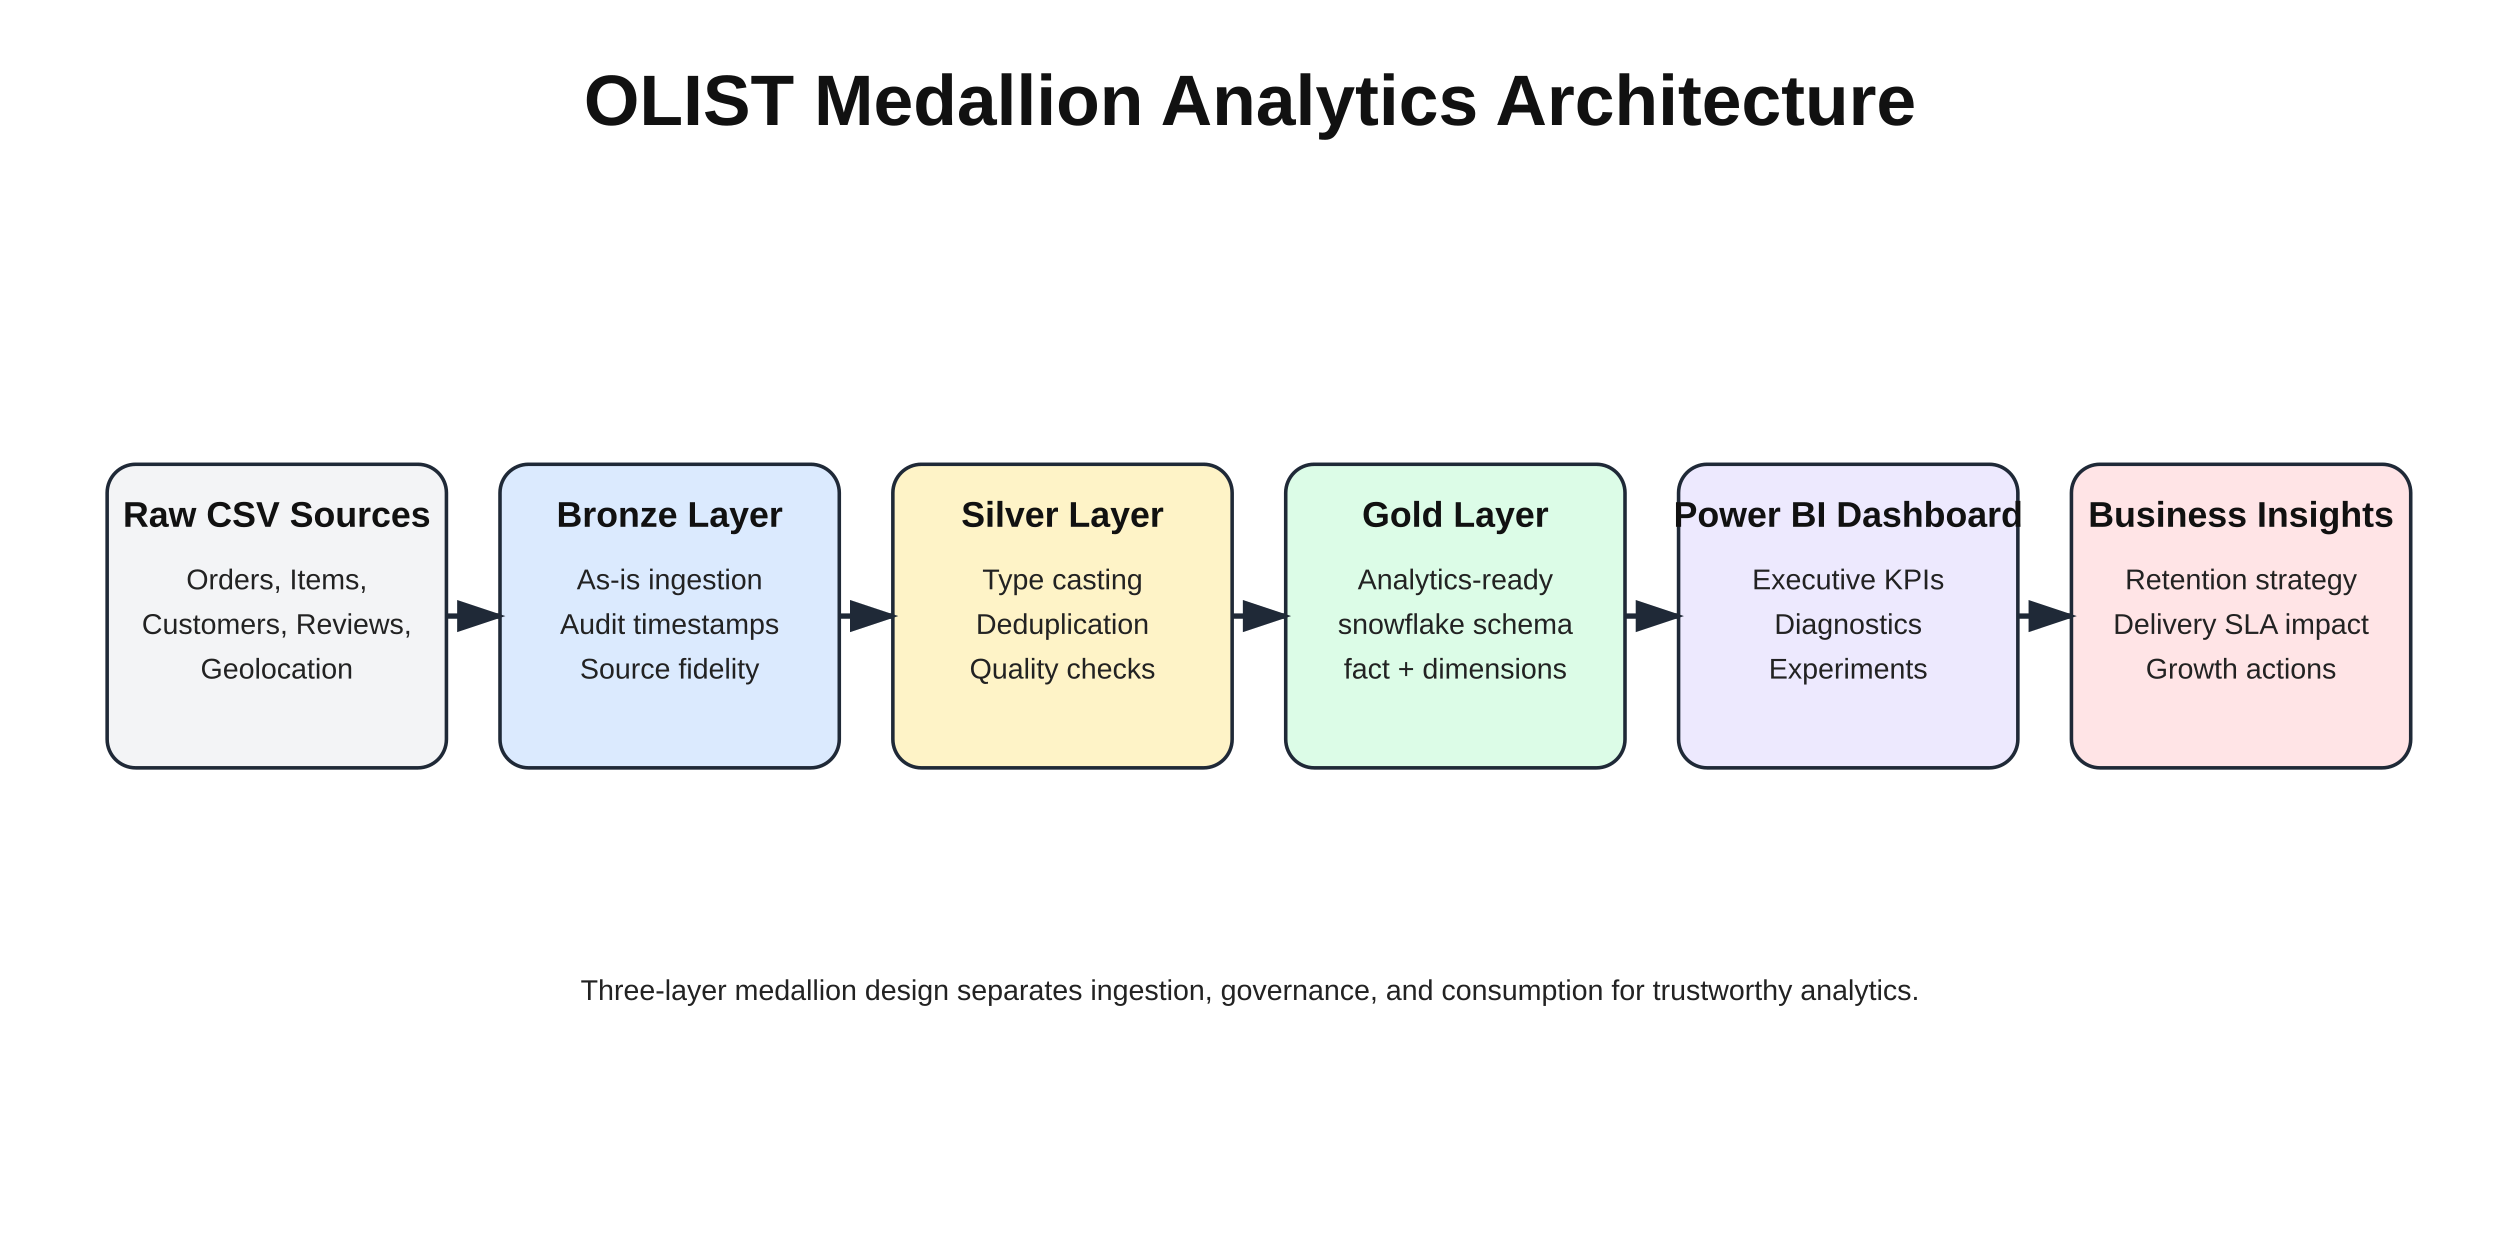
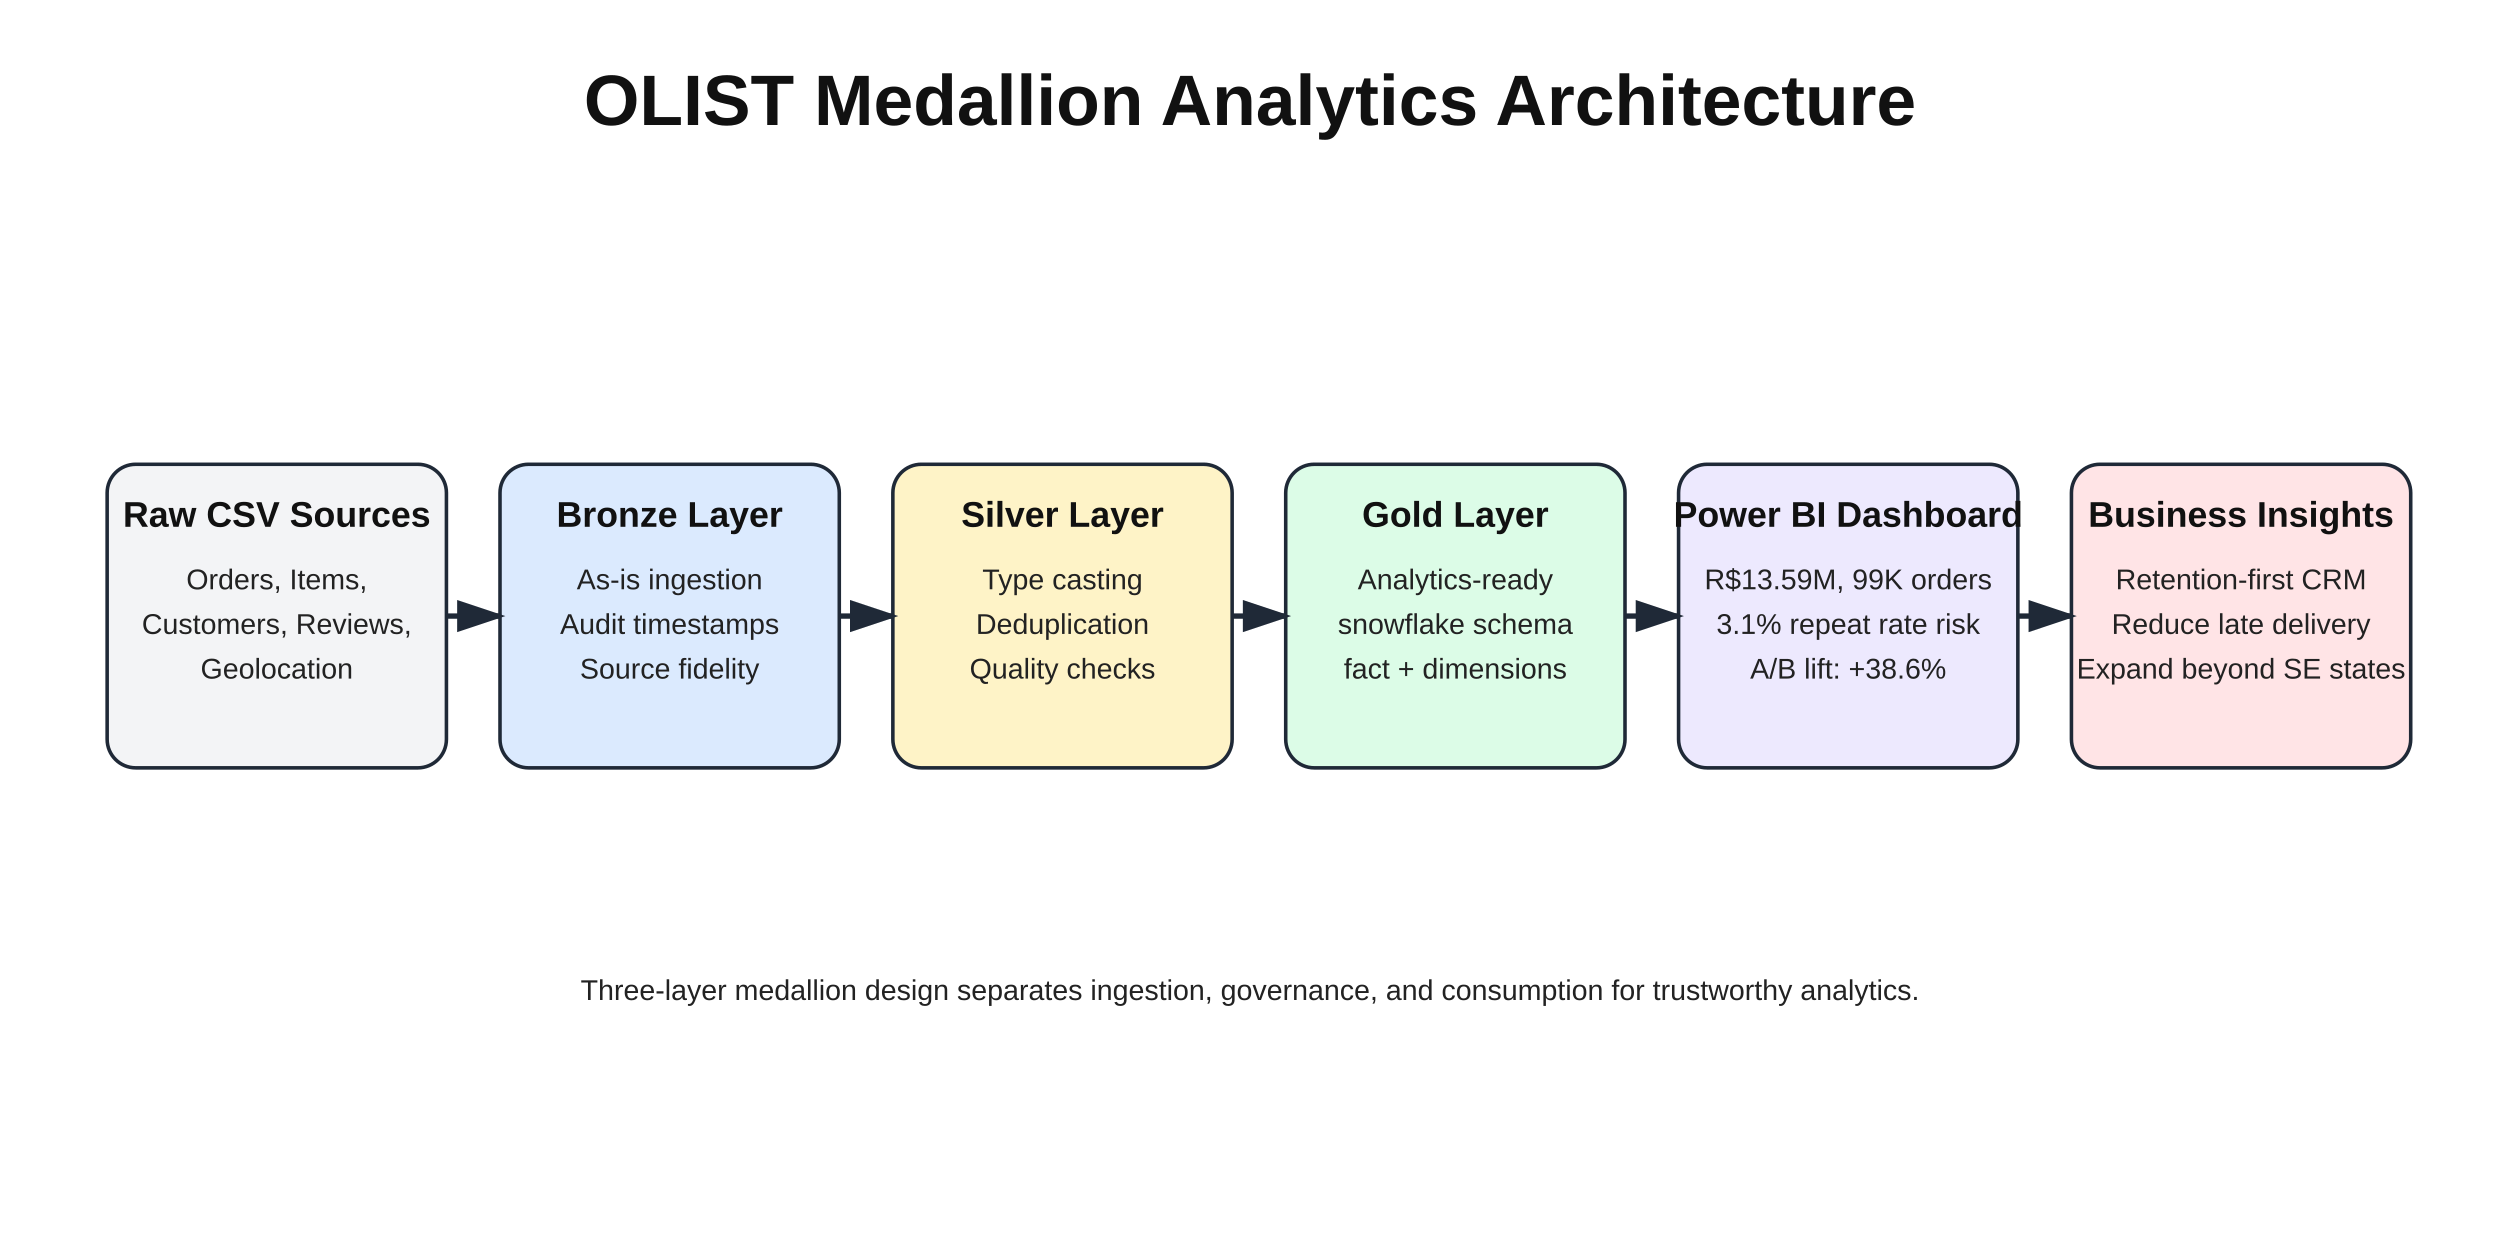
<svg xmlns="http://www.w3.org/2000/svg" width="1400" height="700" viewBox="0 0 1400 700" role="img" aria-label="OLIST Medallion Analytics Architecture">
  <defs>
    <style>
      .title { font: 700 40px Arial, sans-serif; fill: #111; }
      .h { font: 700 20px Arial, sans-serif; fill: #111; }
      .p { font: 16px Arial, sans-serif; fill: #222; }
      .box { stroke: #1f2937; stroke-width: 2; rx: 16; ry: 16; }
    </style>
    <marker id="arrow" markerWidth="10" markerHeight="10" refX="8" refY="3" orient="auto" markerUnits="strokeWidth">
      <path d="M0,0 L0,6 L9,3 z" fill="#1f2937" />
    </marker>
  </defs>
  <text x="700" y="70" text-anchor="middle" class="title">OLIST Medallion Analytics Architecture</text>
  <rect x="60" y="260" width="190" height="170" class="box" fill="#f3f4f6" />
  <text x="155" y="295" text-anchor="middle" class="h">Raw CSV Sources</text>
  <text x="155" y="330" text-anchor="middle" class="p">Orders, Items,</text>
  <text x="155" y="355" text-anchor="middle" class="p">Customers, Reviews,</text>
  <text x="155" y="380" text-anchor="middle" class="p">Geolocation</text>
  <rect x="280" y="260" width="190" height="170" class="box" fill="#dbeafe" />
  <text x="375" y="295" text-anchor="middle" class="h">Bronze Layer</text>
  <text x="375" y="330" text-anchor="middle" class="p">As-is ingestion</text>
  <text x="375" y="355" text-anchor="middle" class="p">Audit timestamps</text>
  <text x="375" y="380" text-anchor="middle" class="p">Source fidelity</text>
  <rect x="500" y="260" width="190" height="170" class="box" fill="#fef3c7" />
  <text x="595" y="295" text-anchor="middle" class="h">Silver Layer</text>
  <text x="595" y="330" text-anchor="middle" class="p">Type casting</text>
  <text x="595" y="355" text-anchor="middle" class="p">Deduplication</text>
  <text x="595" y="380" text-anchor="middle" class="p">Quality checks</text>
  <rect x="720" y="260" width="190" height="170" class="box" fill="#dcfce7" />
  <text x="815" y="295" text-anchor="middle" class="h">Gold Layer</text>
  <text x="815" y="330" text-anchor="middle" class="p">Analytics-ready</text>
  <text x="815" y="355" text-anchor="middle" class="p">snowflake schema</text>
  <text x="815" y="380" text-anchor="middle" class="p">fact + dimensions</text>
  <rect x="940" y="260" width="190" height="170" class="box" fill="#ede9fe" />
  <text x="1035" y="295" text-anchor="middle" class="h">Power BI Dashboard</text>
-   <text x="1035" y="330" text-anchor="middle" class="p">Executive KPIs</text>
-   <text x="1035" y="355" text-anchor="middle" class="p">Diagnostics</text>
-   <text x="1035" y="380" text-anchor="middle" class="p">Experiments</text>
+   <text x="1035" y="330" text-anchor="middle" class="p">R$13.59M, 99K orders</text>
+   <text x="1035" y="355" text-anchor="middle" class="p">3.1% repeat rate risk</text>
+   <text x="1035" y="380" text-anchor="middle" class="p">A/B lift: +38.6%</text>
  <rect x="1160" y="260" width="190" height="170" class="box" fill="#ffe4e6" />
  <text x="1255" y="295" text-anchor="middle" class="h">Business Insights</text>
-   <text x="1255" y="330" text-anchor="middle" class="p">Retention strategy</text>
-   <text x="1255" y="355" text-anchor="middle" class="p">Delivery SLA impact</text>
-   <text x="1255" y="380" text-anchor="middle" class="p">Growth actions</text>
+   <text x="1255" y="330" text-anchor="middle" class="p">Retention-first CRM</text>
+   <text x="1255" y="355" text-anchor="middle" class="p">Reduce late delivery</text>
+   <text x="1255" y="380" text-anchor="middle" class="p">Expand beyond SE states</text>
  <line x1="250" y1="345" x2="280" y2="345" stroke="#1f2937" stroke-width="3" marker-end="url(#arrow)" />
  <line x1="470" y1="345" x2="500" y2="345" stroke="#1f2937" stroke-width="3" marker-end="url(#arrow)" />
  <line x1="690" y1="345" x2="720" y2="345" stroke="#1f2937" stroke-width="3" marker-end="url(#arrow)" />
  <line x1="910" y1="345" x2="940" y2="345" stroke="#1f2937" stroke-width="3" marker-end="url(#arrow)" />
  <line x1="1130" y1="345" x2="1160" y2="345" stroke="#1f2937" stroke-width="3" marker-end="url(#arrow)" />
  <text x="700" y="560" text-anchor="middle" class="p">Three-layer medallion design separates ingestion, governance, and consumption for trustworthy analytics.</text>
</svg>
